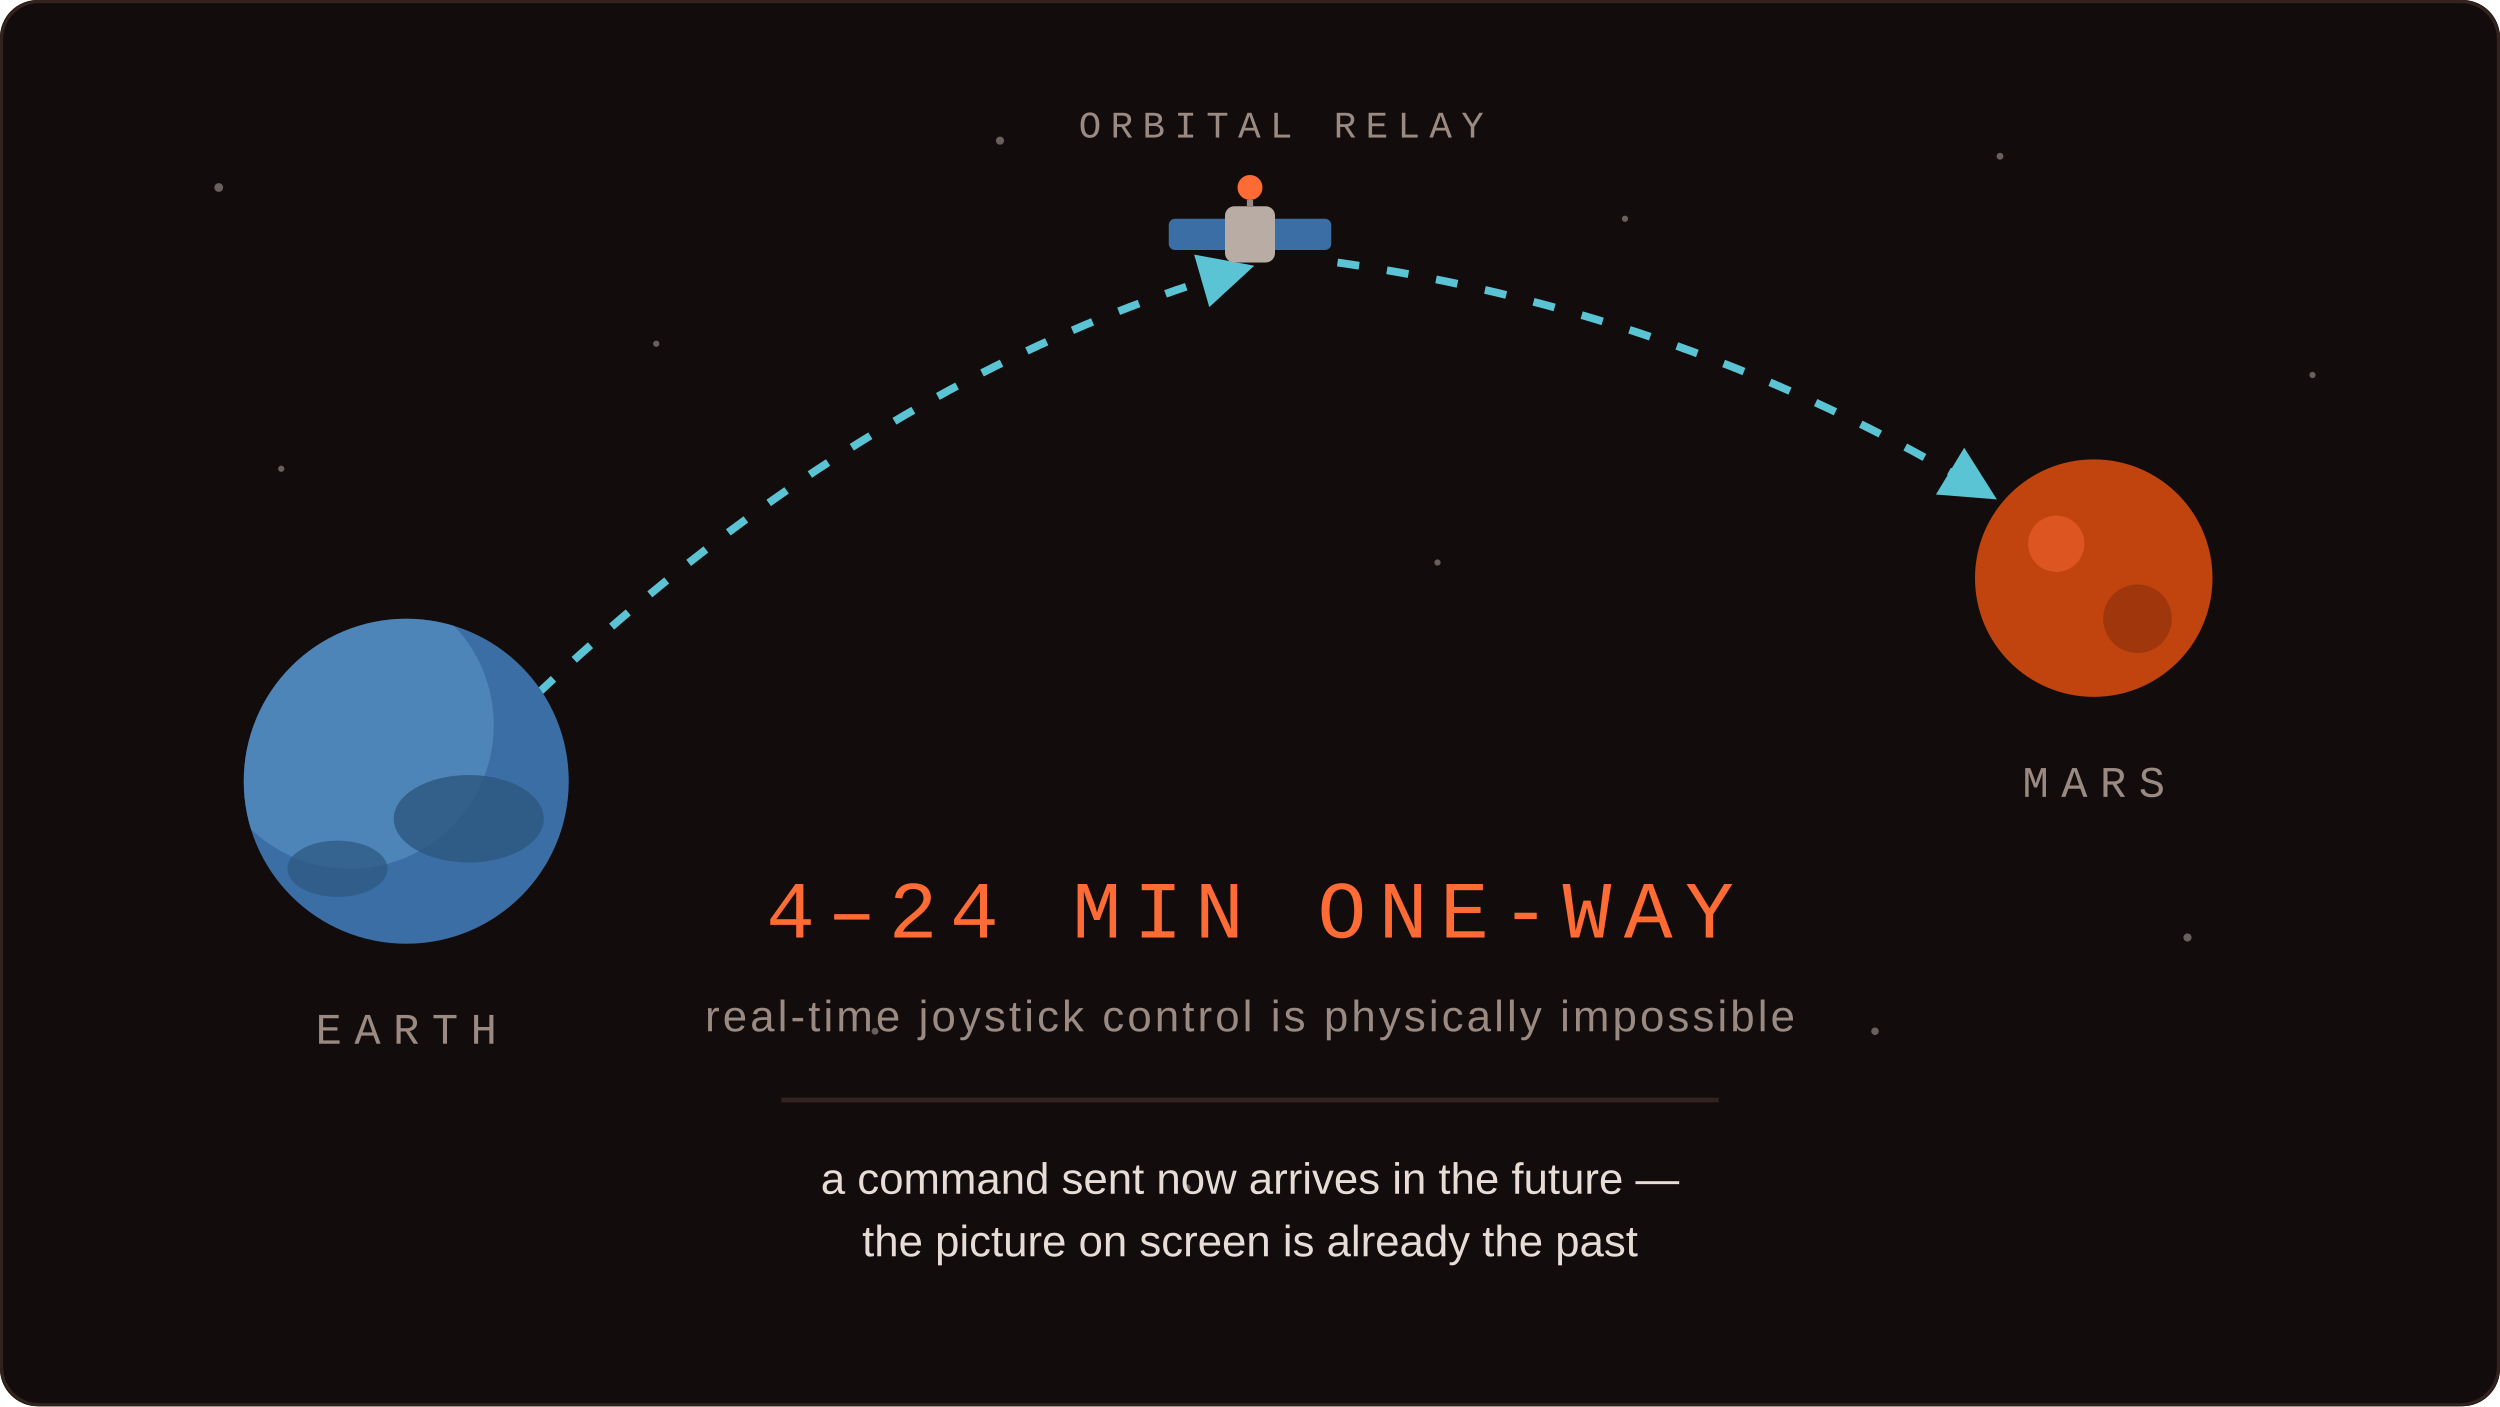
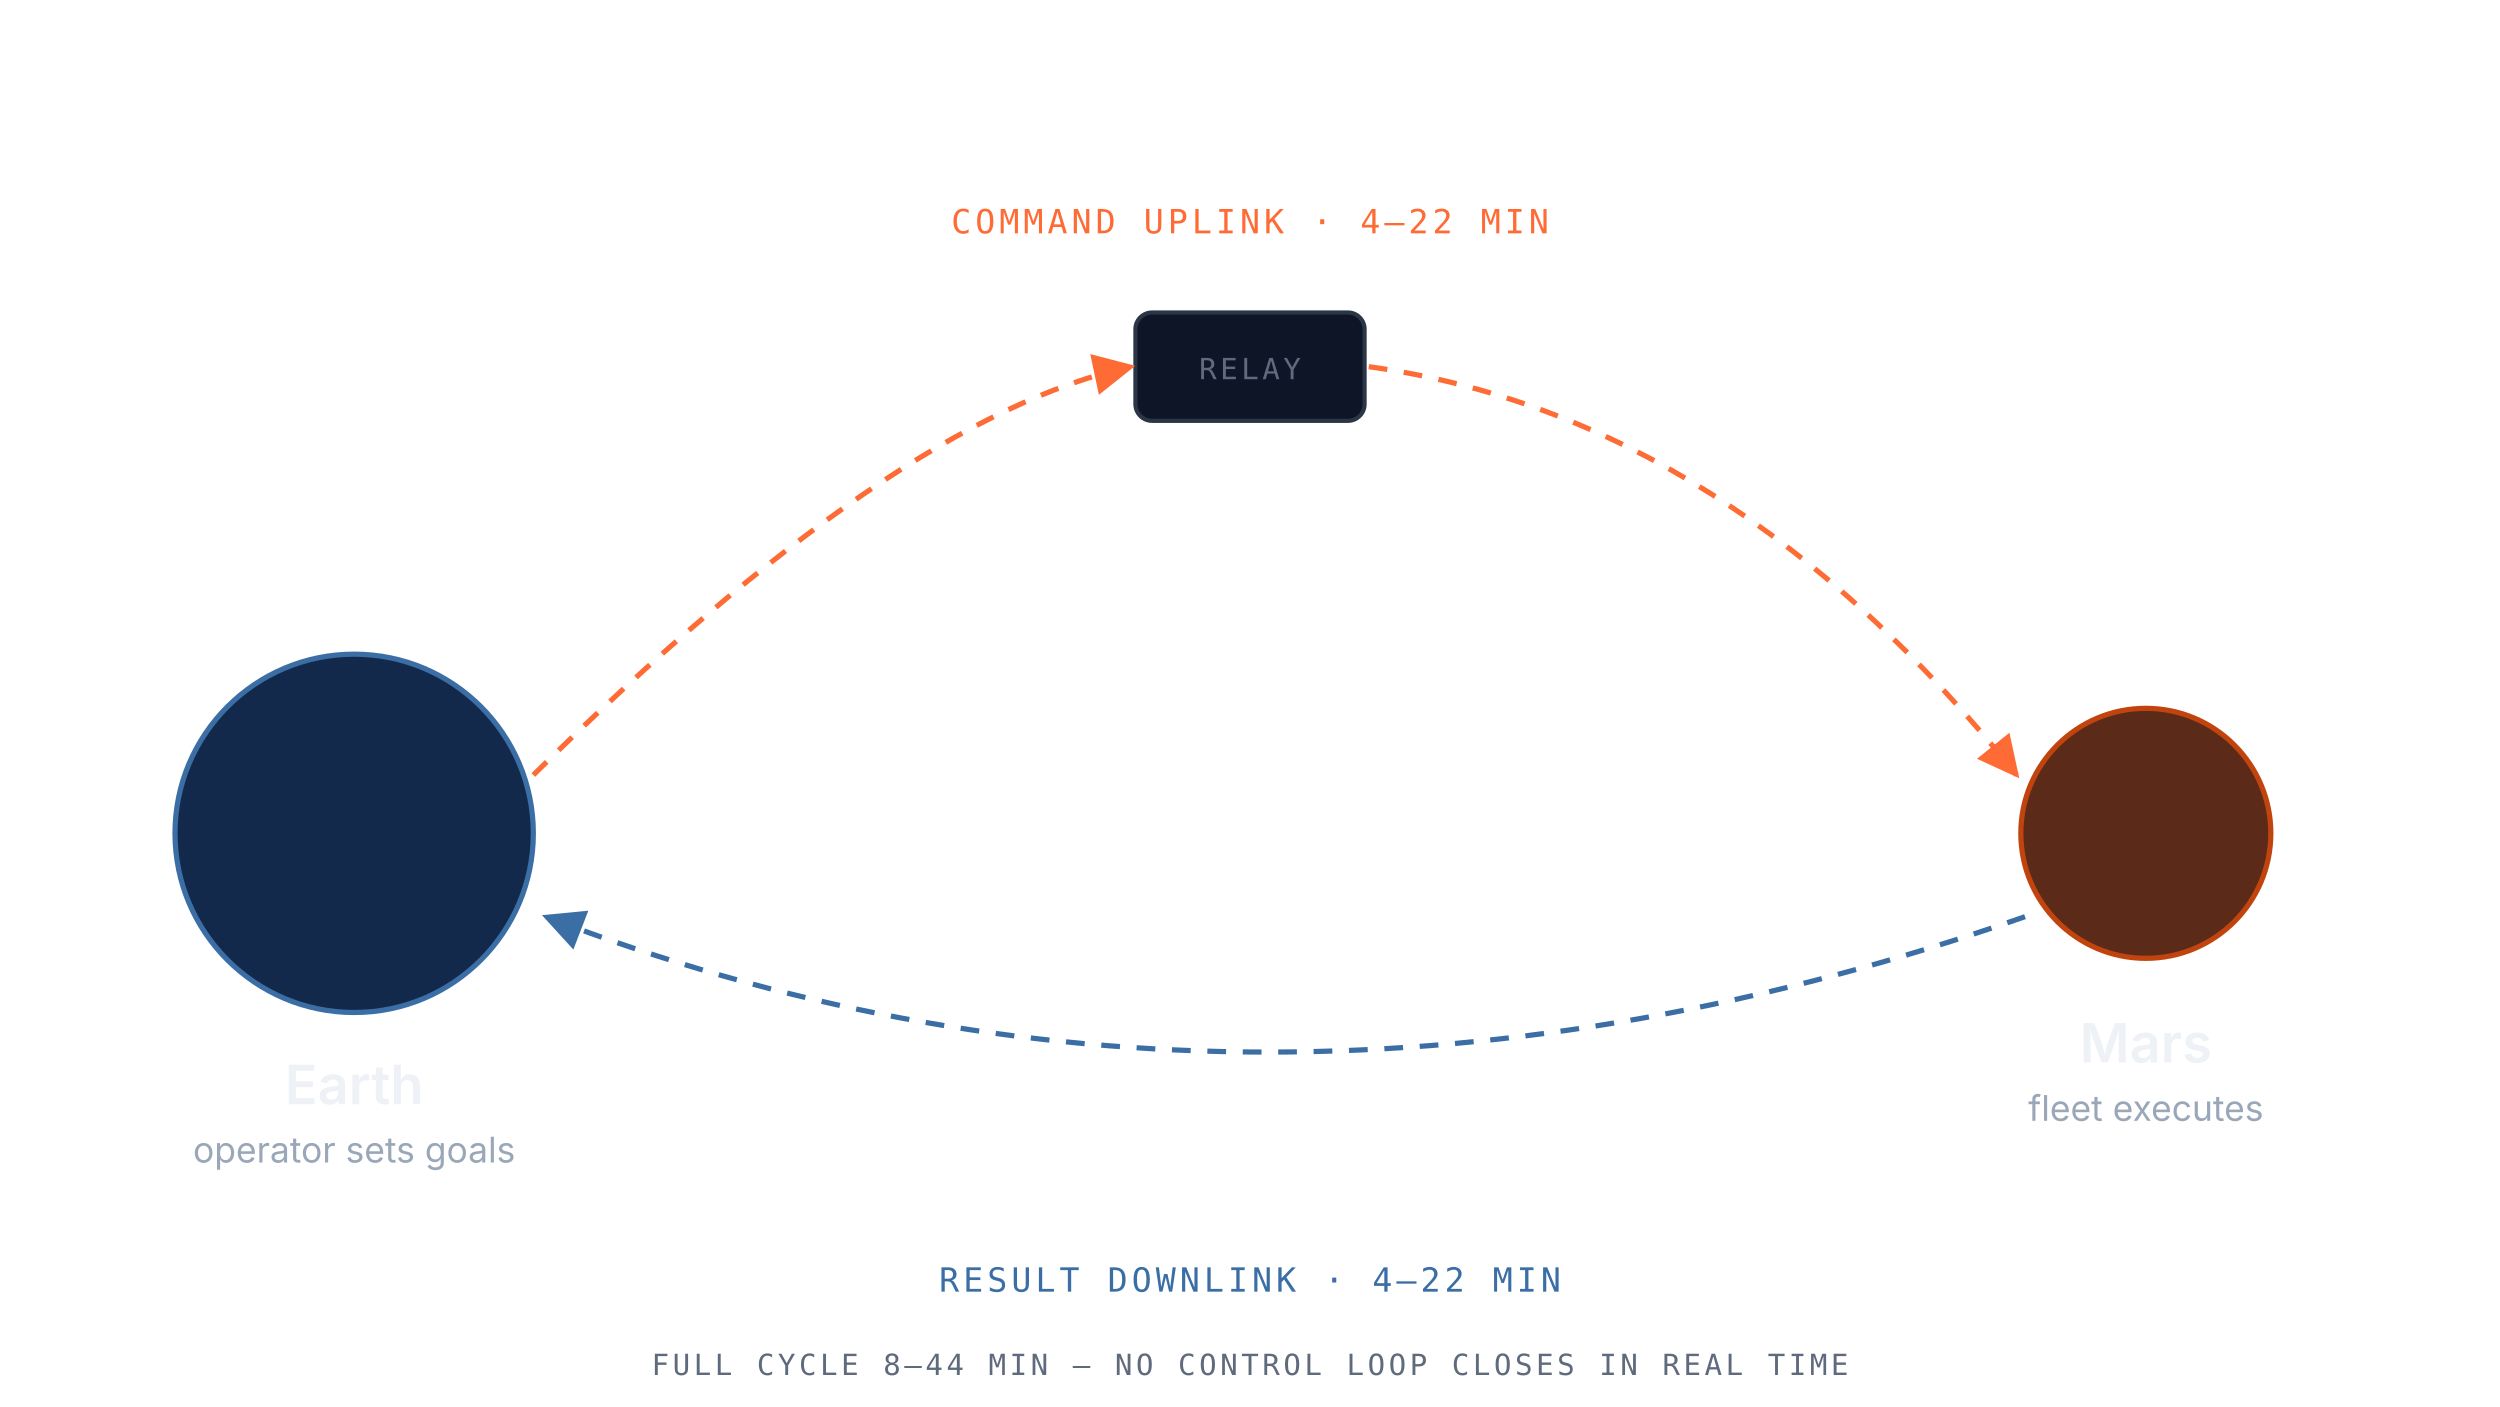
- <svg xmlns="http://www.w3.org/2000/svg" viewBox="0 0 800 450" font-family="'Space Grotesk','Trebuchet MS',Arial,sans-serif">
+ <svg xmlns="http://www.w3.org/2000/svg" viewBox="0 0 1200 675" width="1200" height="675" role="img" aria-labelledby="t d">
  <defs>
-     <marker id="arrB" viewBox="0 0 10 10" refX="8" refY="5" markerWidth="7" markerHeight="7" orient="auto-start-reverse">
-       <path d="M0,0 L10,5 L0,10 z" fill="#5bc4d4" />
+     <marker id="a" viewBox="0 0 10 10" refX="9" refY="5" markerWidth="8" markerHeight="8" orient="auto">
+       <path d="M0 0 L10 5 L0 10 z" fill="#ff6b35" />
    </marker>
-     <clipPath id="earthClip">
-       <circle cx="130" cy="250" r="52" />
-     </clipPath>
+     <marker id="b" viewBox="0 0 10 10" refX="9" refY="5" markerWidth="8" markerHeight="8" orient="auto">
+       <path d="M0 0 L10 5 L0 10 z" fill="#3a6ea5" />
+     </marker>
+     <style>
+ .h{font-family:"Space Grotesk",Inter,system-ui,sans-serif;font-size:26px;font-weight:600;fill:#eef1f5}
+ .n{font-family:"JetBrains Mono",monospace;font-size:16px;letter-spacing:.12em;fill:#ff6b35}
+ .c{font-family:"JetBrains Mono",monospace;font-size:16px;letter-spacing:.12em;fill:#3a6ea5}
+ .p{font-family:Inter,system-ui,sans-serif;font-size:17px;fill:#9aa7b8}
+ .l{font-family:"JetBrains Mono",monospace;font-size:14px;letter-spacing:.12em;fill:#5f6b7d}
+ </style>
  </defs>
-   <rect width="800" height="450" rx="12" fill="#120d0c" />
-   <rect x="0.5" y="0.5" width="799" height="449" rx="12" fill="none" stroke="#33221d" />
-   <g fill="#e8ddd6" opacity="0.4">
-     <circle cx="70" cy="60" r="1.4" />
-     <circle cx="210" cy="110" r="1" />
-     <circle cx="320" cy="45" r="1.3" />
-     <circle cx="520" cy="70" r="1" />
-     <circle cx="600" cy="330" r="1.2" />
-     <circle cx="740" cy="120" r="1" />
-     <circle cx="460" cy="180" r="1" />
-     <circle cx="90" cy="150" r="1" />
-     <circle cx="700" cy="300" r="1.3" />
-     <circle cx="280" cy="330" r="1.1" />
-     <circle cx="380" cy="380" r="1" />
-     <circle cx="640" cy="50" r="1.1" />
-   </g>
-   <path d="M172,222 Q280,120 398,86" fill="none" stroke="#5bc4d4" stroke-width="2.5" stroke-dasharray="7 9" marker-end="url(#arrB)" />
-   <path d="M428,84 Q540,100 636,158" fill="none" stroke="#5bc4d4" stroke-width="2.5" stroke-dasharray="7 9" marker-end="url(#arrB)" />
-   <circle cx="130" cy="250" r="52" fill="#3a6ea5" />
-   <g clip-path="url(#earthClip)">
-     <circle cx="112" cy="232" r="46" fill="#5f97c9" opacity="0.55" />
-     <ellipse cx="150" cy="262" rx="24" ry="14" fill="#2c567f" opacity="0.8" />
-     <ellipse cx="108" cy="278" rx="16" ry="9" fill="#2c567f" opacity="0.7" />
-   </g>
-   <text x="130" y="334" text-anchor="middle" font-family="'JetBrains Mono','Courier New',monospace" font-size="14" letter-spacing="4" fill="#9b8a82">EARTH</text>
-   <g>
-     <rect x="374" y="70" width="22" height="10" rx="2" fill="#3a6ea5" />
-     <rect x="404" y="70" width="22" height="10" rx="2" fill="#3a6ea5" />
-     <line x1="396" y1="75" x2="404" y2="75" stroke="#9b8a82" stroke-width="3" />
-     <rect x="392" y="66" width="16" height="18" rx="3" fill="#b9aca4" />
-     <circle cx="400" cy="60" r="4" fill="#ff6b35" />
-     <line x1="400" y1="64" x2="400" y2="66" stroke="#9b8a82" stroke-width="2" />
-   </g>
-   <text x="410" y="44" text-anchor="middle" font-family="'JetBrains Mono','Courier New',monospace" font-size="12" letter-spacing="3" fill="#9b8a82">ORBITAL RELAY</text>
-   <circle cx="670" cy="185" r="38" fill="#c1440e" />
-   <circle cx="658" cy="174" r="9" fill="#ff6b35" opacity="0.45" />
-   <circle cx="684" cy="198" r="11" fill="#8b2f0a" opacity="0.6" />
-   <text x="670" y="255" text-anchor="middle" font-family="'JetBrains Mono','Courier New',monospace" font-size="14" letter-spacing="4" fill="#9b8a82">MARS</text>
-   <text x="400" y="300" text-anchor="middle" font-family="'JetBrains Mono','Courier New',monospace" font-size="26" letter-spacing="4" fill="#ff6b35">4–24 MIN ONE-WAY</text>
-   <text x="400" y="330" text-anchor="middle" font-size="14" letter-spacing="1" fill="#9b8a82">real-time joystick control is physically impossible</text>
-   <line x1="250" y1="352" x2="550" y2="352" stroke="#33221d" stroke-width="1.5" />
-   <text x="400" y="382" text-anchor="middle" font-size="14" fill="#e8ddd6">a command sent now arrives in the future —</text>
-   <text x="400" y="402" text-anchor="middle" font-size="14" fill="#e8ddd6">the picture on screen is already the past</text>
+   <circle cx="170" cy="400" r="86" fill="#13294b" stroke="#3a6ea5" stroke-width="2.5" />
+   <text class="h" x="170" y="530" text-anchor="middle">Earth</text>
+   <text class="p" x="170" y="558" text-anchor="middle">operator sets goals</text>
+   <circle cx="1030" cy="400" r="60" fill="#5c2a18" stroke="#c1440e" stroke-width="2.5" />
+   <text class="h" x="1030" y="510" text-anchor="middle">Mars</text>
+   <text class="p" x="1030" y="538" text-anchor="middle">fleet executes</text>
+   <rect x="545" y="150" width="110" height="52" rx="8" fill="#0e1526" stroke="#2a3546" stroke-width="2" />
+   <text class="l" x="600" y="182" text-anchor="middle">RELAY</text>
+   <path d="M256 372 Q 430 200 543 176" fill="none" stroke="#ff6b35" stroke-width="2.5" stroke-dasharray="9 8" marker-end="url(#a)" />
+   <path d="M657 176 Q 830 200 968 372" fill="none" stroke="#ff6b35" stroke-width="2.5" stroke-dasharray="9 8" marker-end="url(#a)" />
+   <text class="n" x="600" y="112" text-anchor="middle">COMMAND UPLINK · 4–22 MIN</text>
+   <path d="M972 440 Q 600 570 262 440" fill="none" stroke="#3a6ea5" stroke-width="2.5" stroke-dasharray="9 8" marker-end="url(#b)" />
+   <text class="c" x="600" y="620" text-anchor="middle">RESULT DOWNLINK · 4–22 MIN</text>
+   <text class="l" x="600" y="660" text-anchor="middle">FULL CYCLE 8–44 MIN — NO CONTROL LOOP CLOSES IN REAL TIME</text>
</svg>
